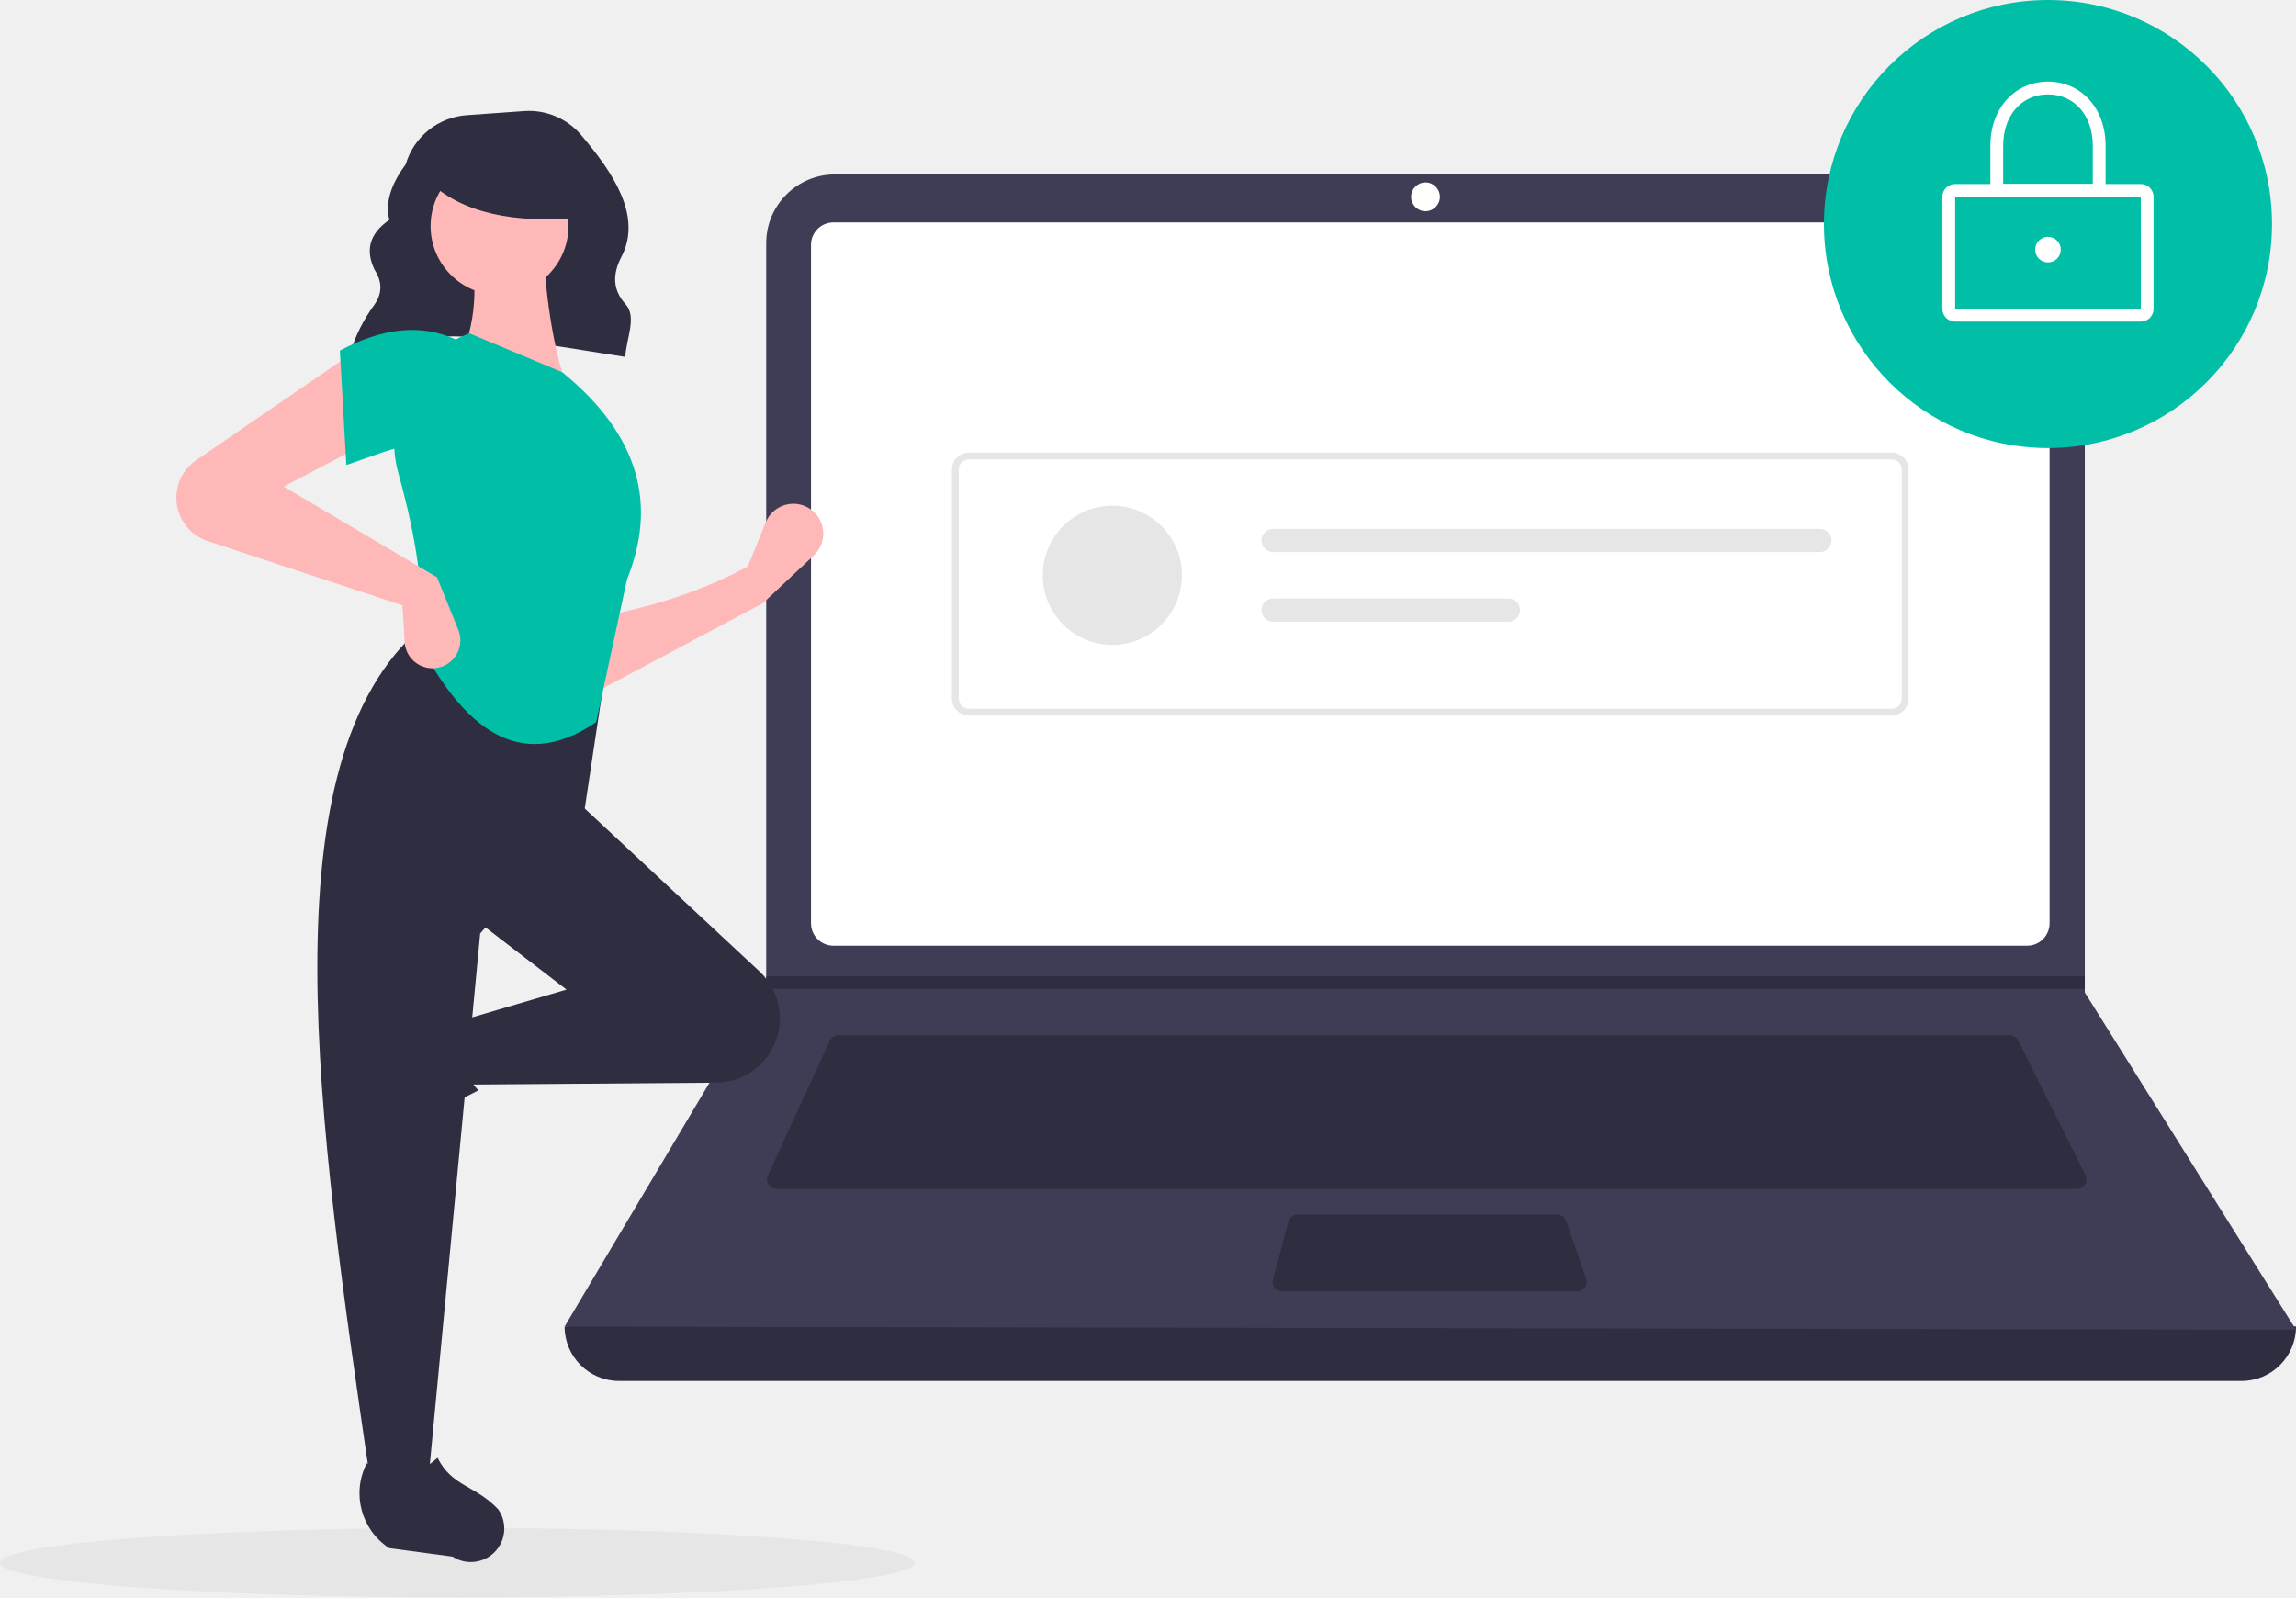
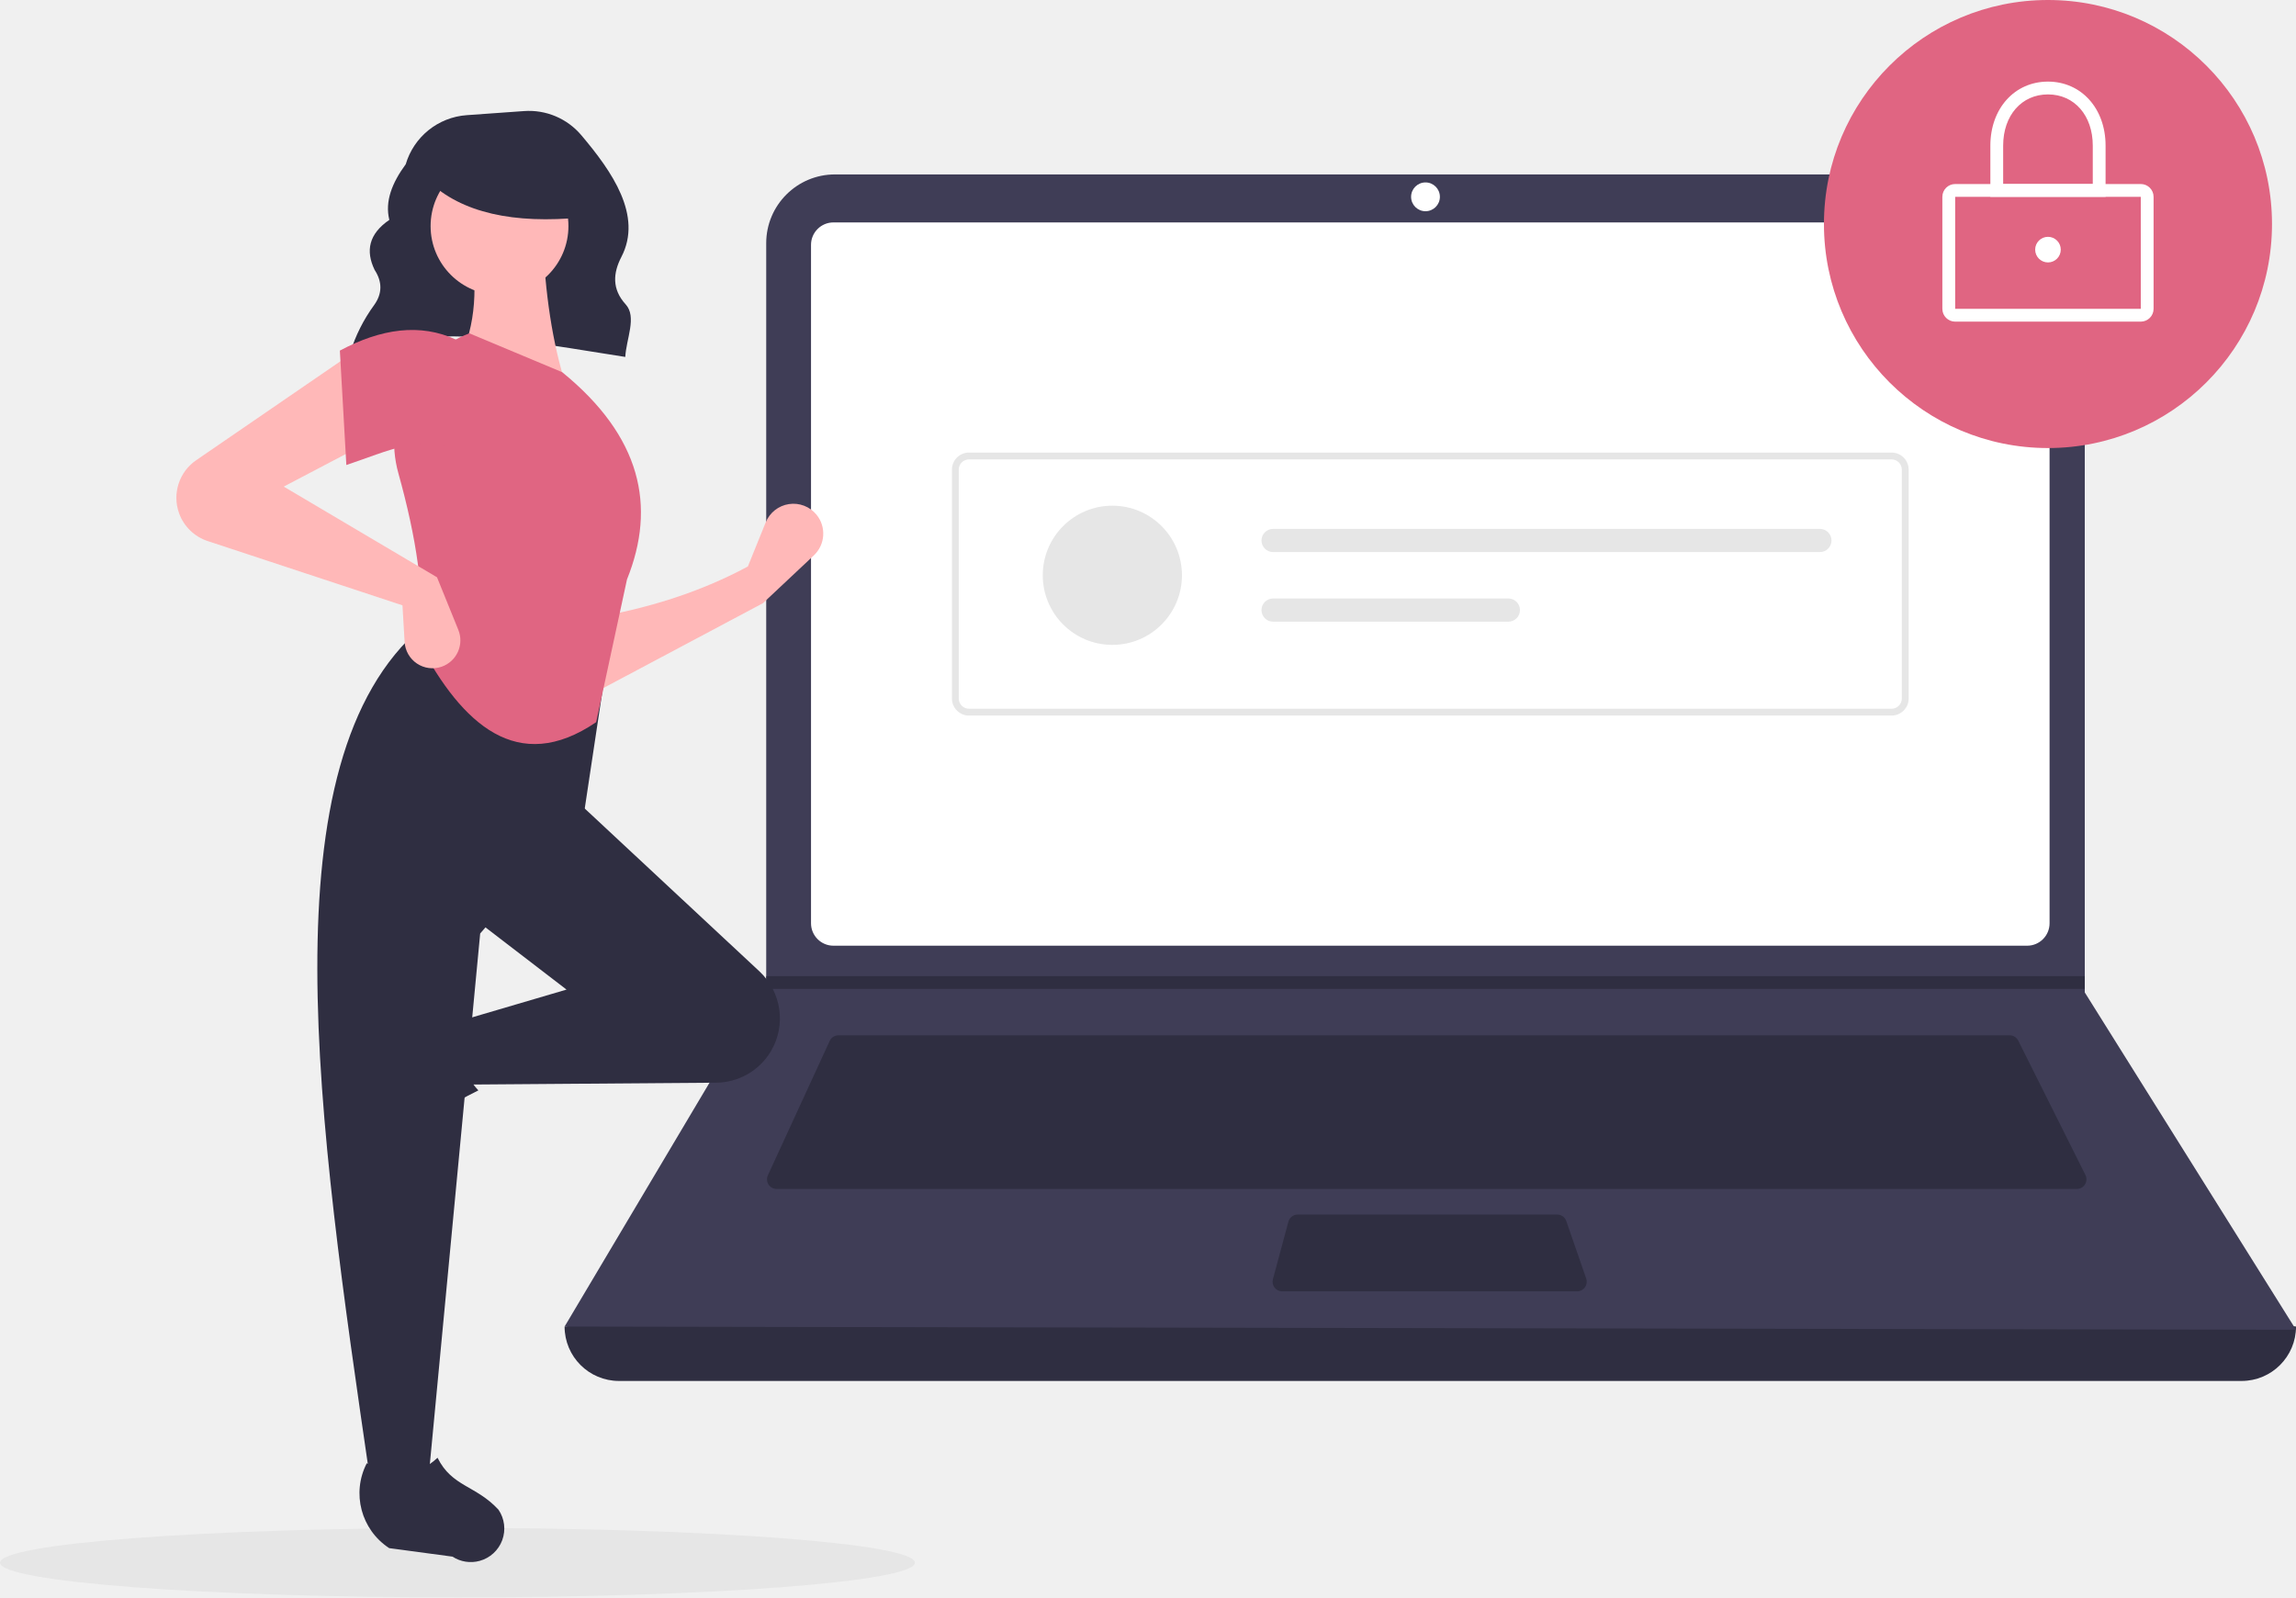
<svg xmlns="http://www.w3.org/2000/svg" id="a5c16198-98a1-478b-8909-43624583dcf2" data-name="Layer 1" width="793" height="551.732" viewBox="0 0 793 551.732">
  <ellipse cx="158" cy="539.732" rx="158" ry="12" fill="#e6e6e6" />
  <path d="M324.272,296.554c27.497-11.695,61.744-4.285,95.191.858.311-6.228,4.084-13.808.132-18.153-4.801-5.279-4.359-10.825-1.47-16.404,7.388-14.265-3.197-29.444-13.884-42.065a23.669,23.669,0,0,0-19.755-8.292l-19.797,1.414A23.709,23.709,0,0,0,343.635,230.859v0c-4.727,6.429-7.257,12.841-5.664,19.219-7.081,4.839-8.27,10.68-5.089,17.264,2.698,4.146,2.669,8.182-.123,12.106a55.891,55.891,0,0,0-8.31,16.506Z" transform="translate(-203.5 -174.1342)" fill="#2f2e41" />
  <path d="M977.709,651.097H417.291A18.791,18.791,0,0,1,398.5,632.306h0q304.727-35.415,598,0h0A18.791,18.791,0,0,1,977.709,651.097Z" transform="translate(-203.5 -174.1342)" fill="#2f2e41" />
  <path d="M996.5,633.412l-598-1.105,69.306-116.616.332-.553V258.131a23.752,23.752,0,0,1,23.754-23.754H899.792a23.752,23.752,0,0,1,23.754,23.754V516.906Z" transform="translate(-203.5 -174.1342)" fill="#3f3d56" />
  <path d="M491.35,250.957a7.746,7.746,0,0,0-7.738,7.738V493.031a7.747,7.747,0,0,0,7.738,7.738H903.65a7.747,7.747,0,0,0,7.738-7.738V258.694a7.747,7.747,0,0,0-7.738-7.738Z" transform="translate(-203.5 -174.1342)" fill="#fff" />
  <path d="M493.078,531.718a3.325,3.325,0,0,0-3.013,1.93l-21.355,46.425a3.316,3.316,0,0,0,3.012,4.702H920.814a3.316,3.316,0,0,0,2.965-4.799L900.567,533.551a3.299,3.299,0,0,0-2.965-1.833Z" transform="translate(-203.5 -174.1342)" fill="#2f2e41" />
  <circle cx="492.342" cy="67.98" r="4.974" fill="#fff" />
  <path d="M651.7,593.619a3.321,3.321,0,0,0-3.202,2.454l-5.357,19.896a3.316,3.316,0,0,0,3.202,4.179h101.874a3.315,3.315,0,0,0,3.133-4.401l-6.887-19.896a3.318,3.318,0,0,0-3.134-2.231Z" transform="translate(-203.5 -174.1342)" fill="#2f2e41" />
  <polygon points="720.046 337.135 720.046 341.556 264.306 341.556 264.649 341.004 264.649 337.135 720.046 337.135" fill="#2f2e41" />
-   <circle cx="707.335" cy="77.375" r="77.375" fill="#00bfa6" />
+   <circle cx="707.335" cy="77.375" r="77.375" fill="#e06582" />
  <path d="M942.89,285.223H878.779a4.426,4.426,0,0,1-4.421-4.421V242.114a4.426,4.426,0,0,1,4.421-4.421H942.89a4.426,4.426,0,0,1,4.421,4.421v38.688A4.426,4.426,0,0,1,942.89,285.223Zm-64.111-43.109v38.688h64.114L942.89,242.114Z" transform="translate(-203.5 -174.1342)" fill="#fff" />
  <path d="M930.731,242.114h-39.793V224.428c0-12.81,8.368-22.107,19.896-22.107s19.896,9.297,19.896,22.107Zm-35.372-4.421h30.95V224.428c0-10.413-6.363-17.686-15.475-17.686s-15.475,7.273-15.475,17.686Z" transform="translate(-203.5 -174.1342)" fill="#fff" />
  <circle cx="707.335" cy="86.218" r="4.421" fill="#fff" />
  <path d="M856.82,421.284H538.18a5.908,5.908,0,0,1-5.901-5.901V336.342a5.908,5.908,0,0,1,5.901-5.901H856.82a5.908,5.908,0,0,1,5.901,5.901V415.383A5.908,5.908,0,0,1,856.82,421.284Zm-318.64-88.482a3.544,3.544,0,0,0-3.54,3.54V415.383a3.544,3.544,0,0,0,3.54,3.54H856.82a3.544,3.544,0,0,0,3.54-3.54V336.342a3.544,3.544,0,0,0-3.54-3.54Z" transform="translate(-203.5 -174.1342)" fill="#e6e6e6" />
  <circle cx="384.19" cy="198.695" r="24.036" fill="#e6e6e6" />
  <path d="M643.203,356.805a4.006,4.006,0,1,0,0,8.012H832.061a4.006,4.006,0,0,0,0-8.012Z" transform="translate(-203.5 -174.1342)" fill="#e6e6e6" />
  <path d="M643.203,380.842a4.006,4.006,0,1,0,0,8.012H724.469a4.006,4.006,0,1,0,0-8.012Z" transform="translate(-203.5 -174.1342)" fill="#e6e6e6" />
  <path d="M467.022,382.462,408.119,413.778l-.746-26.096c19.226-3.209,37.517-8.797,54.429-17.895l6.16-15.22a10.318,10.318,0,0,1,17.536-2.678l0,0a10.318,10.318,0,0,1-.908,14.069Z" transform="translate(-203.5 -174.1342)" fill="#ffb8b8" />
  <path d="M323.098,563.267v0a11.574,11.574,0,0,1,1.469-9.363l12.939-19.858a22.612,22.612,0,0,1,29.335-7.739h0c-5.438,9.256-4.68,17.377,1.878,24.434a117.631,117.631,0,0,0-27.936,19.045A11.574,11.574,0,0,1,323.098,563.267Z" transform="translate(-203.5 -174.1342)" fill="#2f2e41" />
  <path d="M469.705,537.303l0,0a22.203,22.203,0,0,1-18.871,10.779l-85.96.651-3.728-21.623,38.026-11.184-32.061-24.605L402.154,450.313l63.65,59.324A22.203,22.203,0,0,1,469.705,537.303Z" transform="translate(-203.5 -174.1342)" fill="#2f2e41" />
  <path d="M351.453,685.179H331.321c-18.075-123.898-36.474-248.142,17.895-294.515l64.122,10.439L405.136,455.532l-35.789,41.008Z" transform="translate(-203.5 -174.1342)" fill="#2f2e41" />
  <path d="M369.149,713.246h0a11.574,11.574,0,0,1-9.363-1.469l-21.859-2.938a22.612,22.612,0,0,1-7.741-29.335v0c9.257,5.437,17.377,4.679,24.434-1.879,4.986,10.067,13.201,9.453,21.047,17.935A11.574,11.574,0,0,1,369.149,713.246Z" transform="translate(-203.5 -174.1342)" fill="#2f2e41" />
  <path d="M399.172,307.902l-37.28-8.947c6.192-12.674,6.702-26.776,3.728-41.754l25.351-.746C391.764,275.08,394.167,292.481,399.172,307.902Z" transform="translate(-203.5 -174.1342)" fill="#ffb8b8" />
-   <path d="M409.418,423.552c-27.139,18.493-46.314.633-60.947-26.923,2.033-16.862-1.259-37.041-7.357-58.966a40.138,40.138,0,0,1,24.506-48.401h0l32.061,13.421c27.224,22.19,32.582,46.227,22.368,71.578Z" transform="translate(-203.5 -174.1342)" fill="#00bfa6" />
+   <path d="M409.418,423.552c-27.139,18.493-46.314.633-60.947-26.923,2.033-16.862-1.259-37.041-7.357-58.966a40.138,40.138,0,0,1,24.506-48.401h0l32.061,13.421c27.224,22.19,32.582,46.227,22.368,71.578Z" transform="translate(-203.5 -174.1342)" fill="#e06582" />
  <path d="M331.321,326.542,301.497,342.2l52.938,31.316,7.366,18.17a9.637,9.637,0,0,1-5.789,12.731h0a9.637,9.637,0,0,1-12.762-8.544l-.745-12.663-67.284-22.204a15.733,15.733,0,0,1-9.873-9.611v0a15.733,15.733,0,0,1,5.903-18.303l54.105-37.118Z" transform="translate(-203.5 -174.1342)" fill="#ffb8b8" />
-   <path d="M361.146,329.524c-12.439-5.451-23.749.47-38.026,5.219l-2.237-39.517c14.176-7.556,27.692-9.593,40.263-3.728Z" transform="translate(-203.5 -174.1342)" fill="#00bfa6" />
+   <path d="M361.146,329.524c-12.439-5.451-23.749.47-38.026,5.219l-2.237-39.517c14.176-7.556,27.692-9.593,40.263-3.728Z" transform="translate(-203.5 -174.1342)" fill="#e06582" />
  <circle cx="172.525" cy="78.093" r="23.802" fill="#ffb8b8" />
  <path d="M404.5,249.224c-23.566,2.308-41.523-1.546-53-12.52v-8.838h51Z" transform="translate(-203.5 -174.1342)" fill="#2f2e41" />
</svg>
